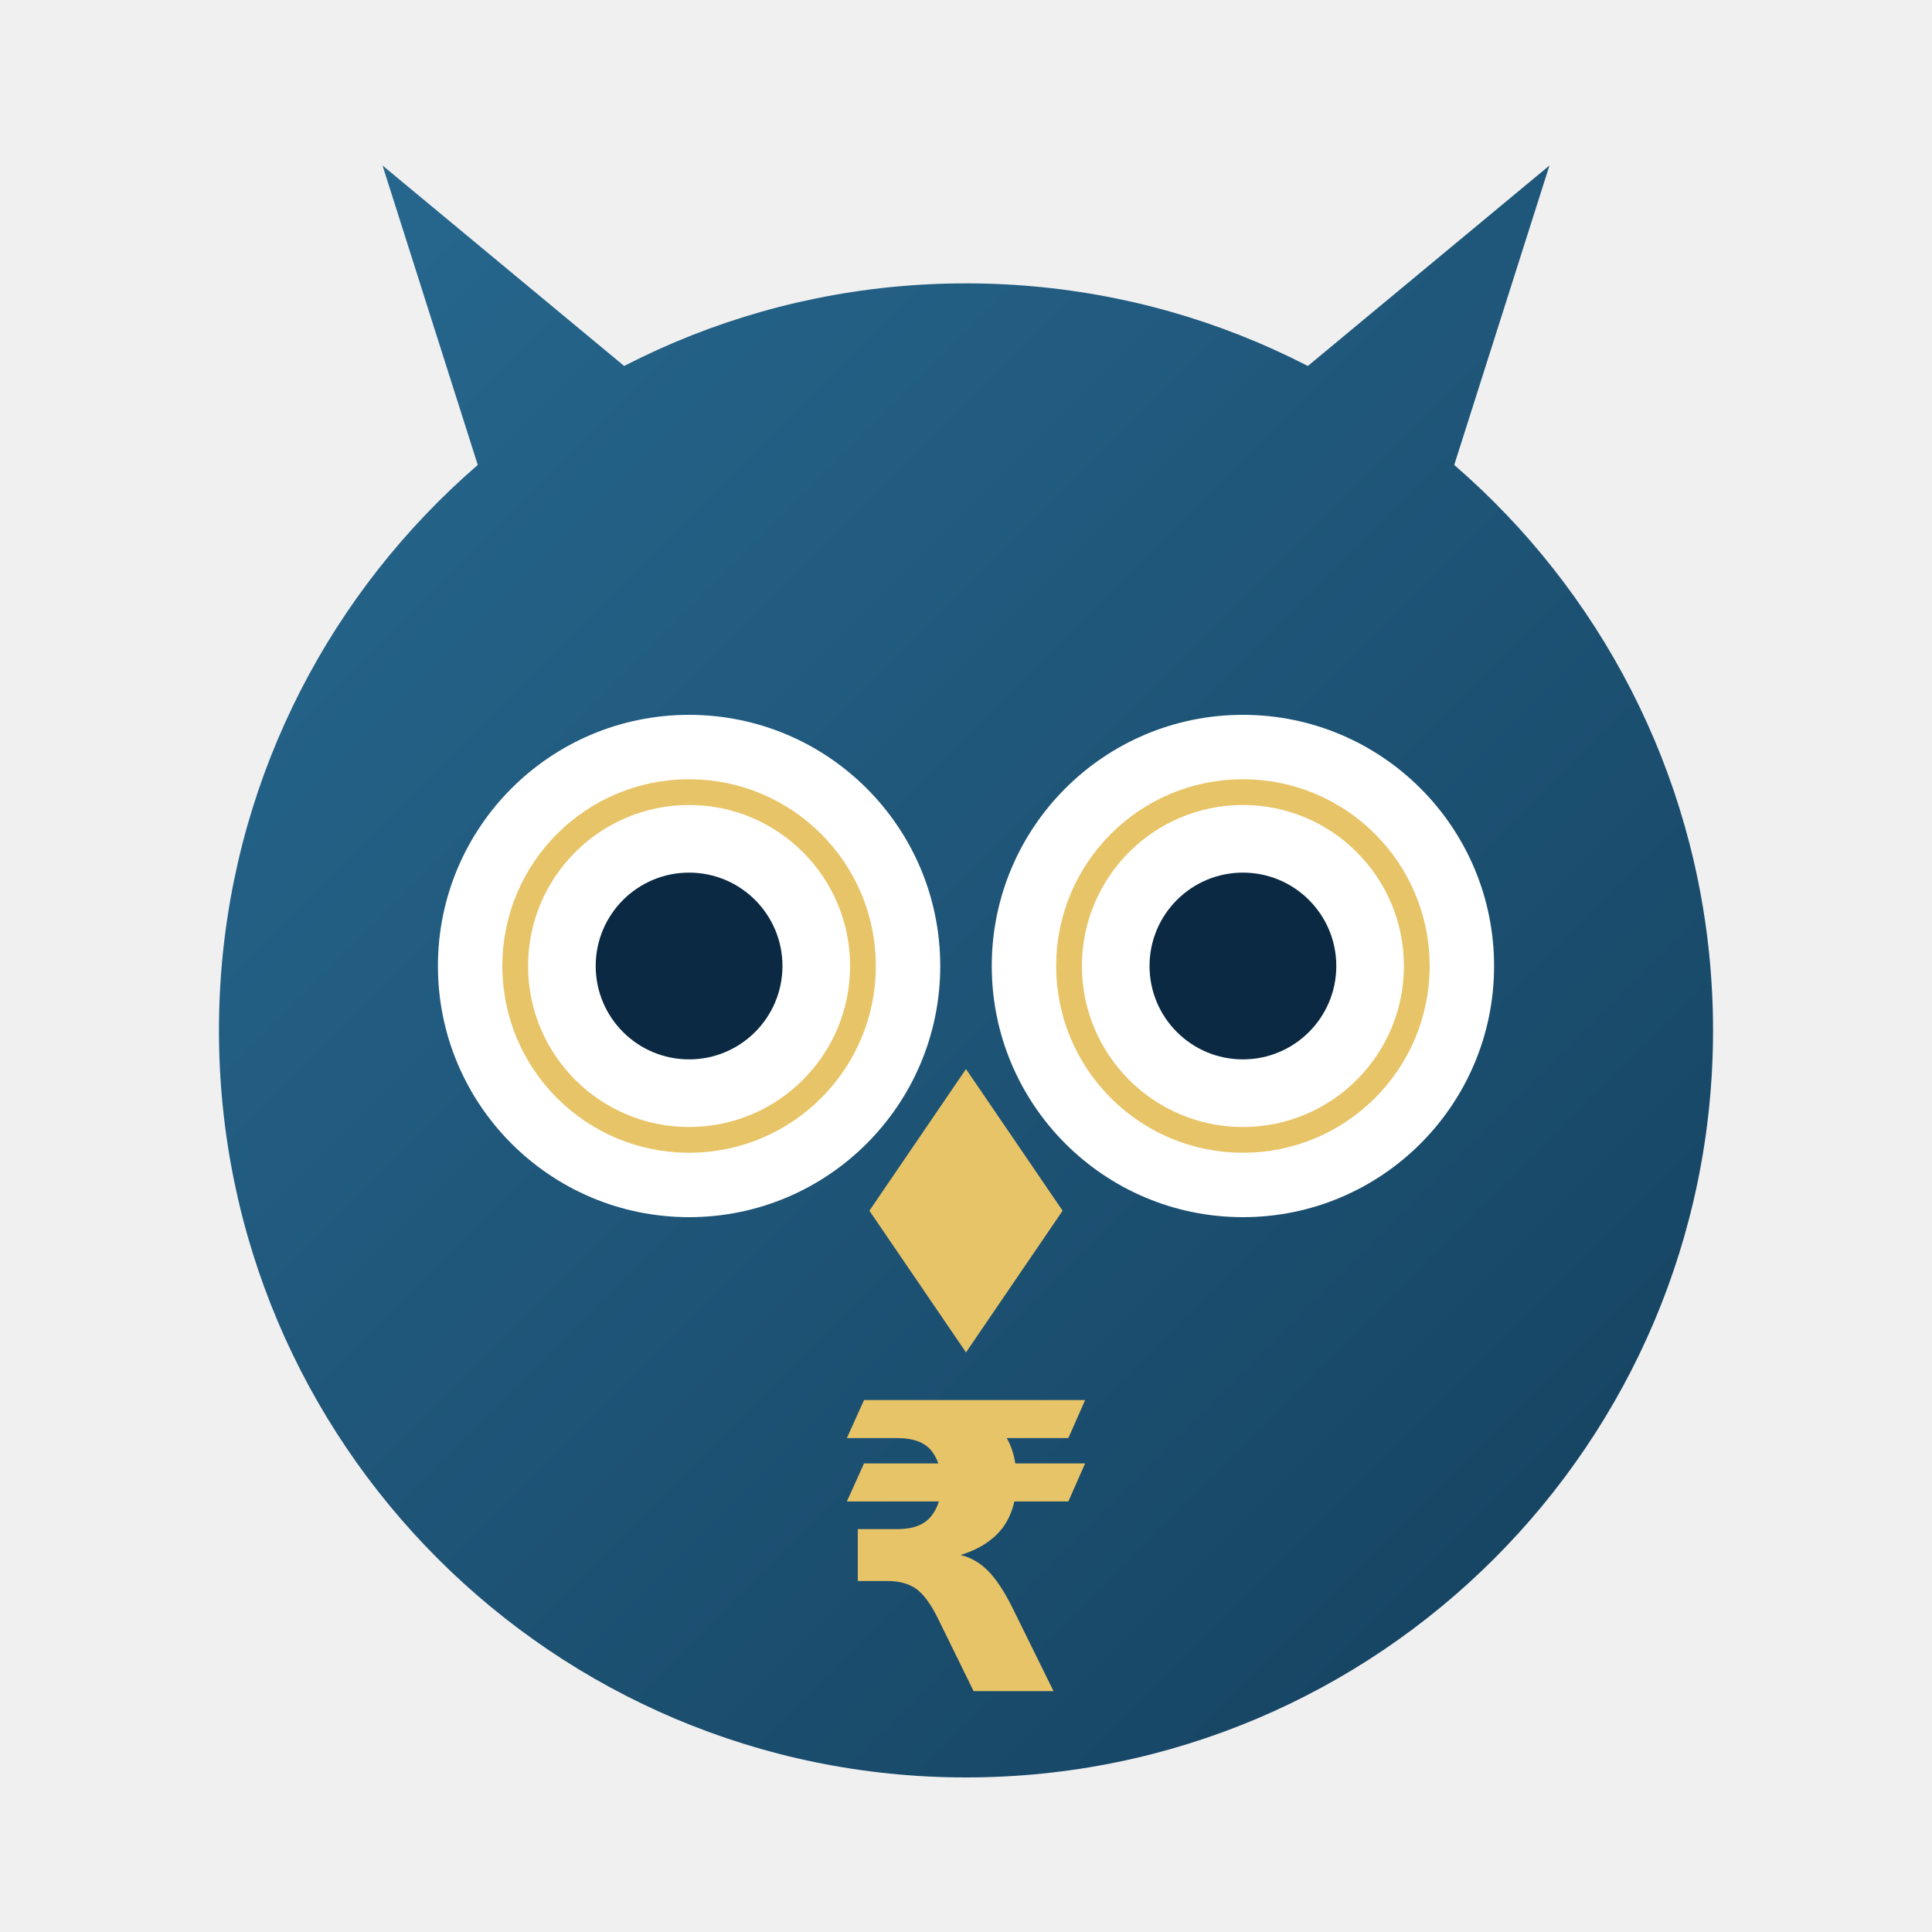
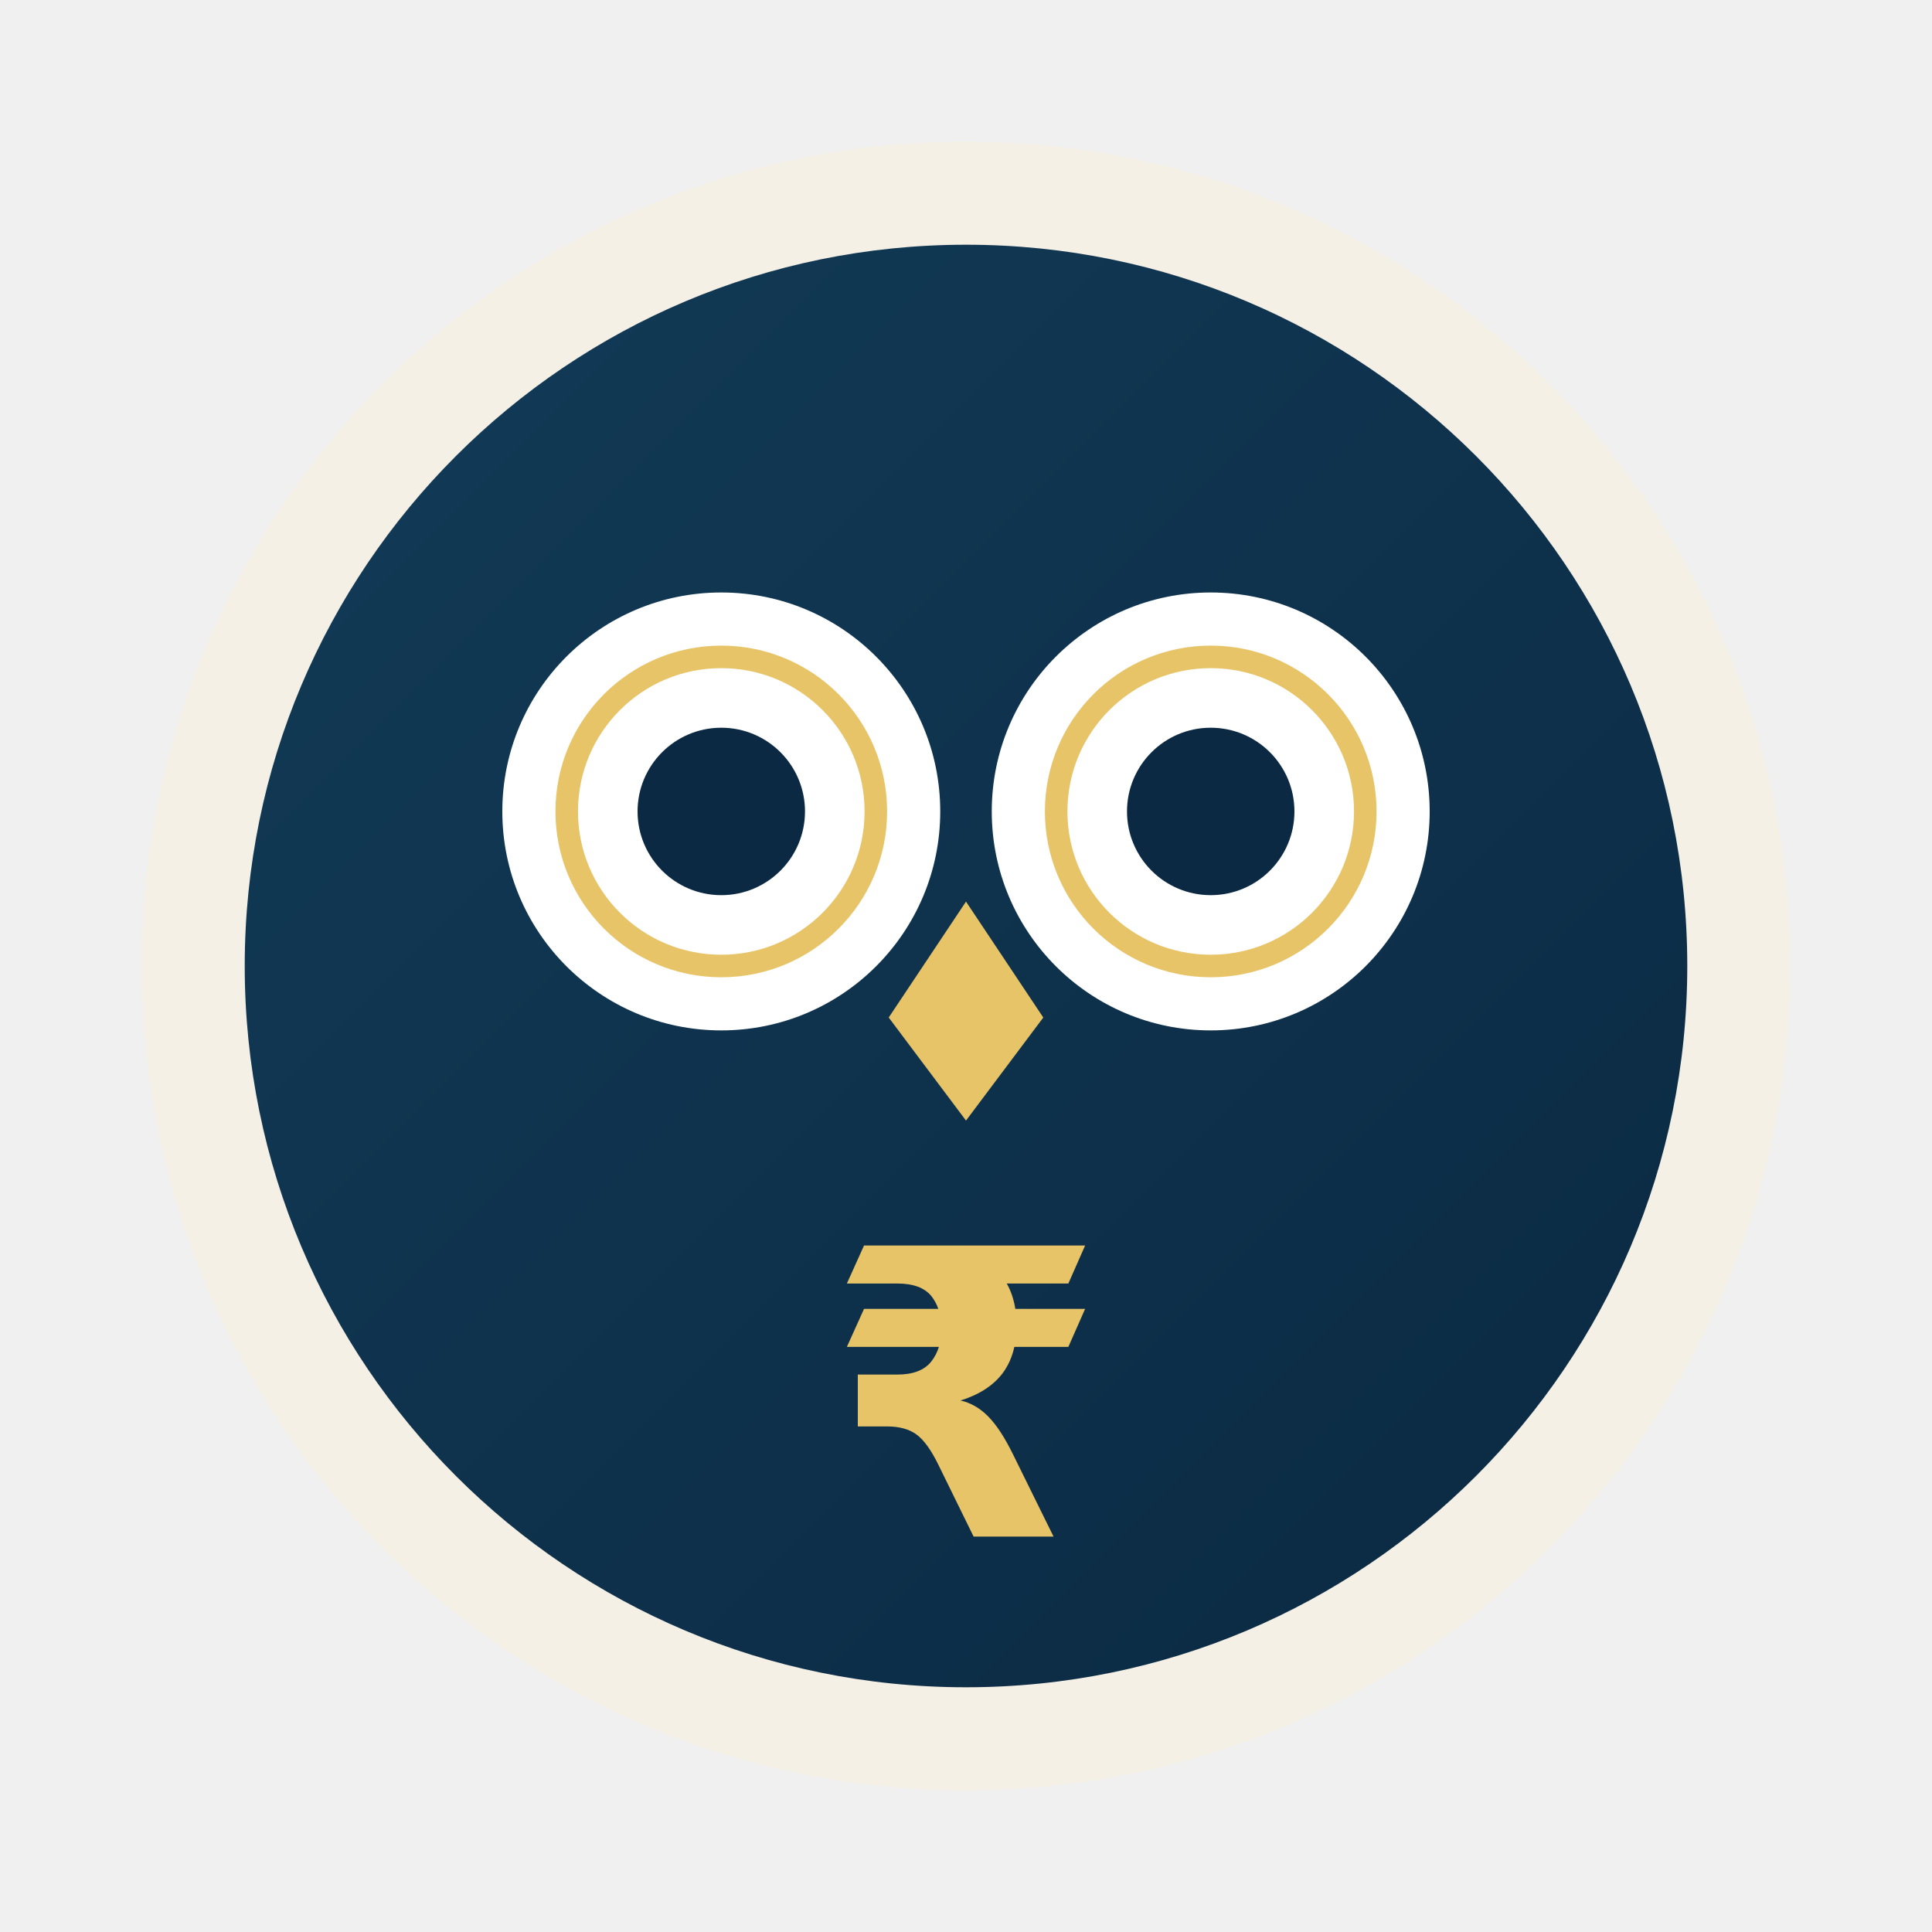
<svg xmlns="http://www.w3.org/2000/svg" viewBox="0 0 300 300" role="img" aria-label="The Finance Intelligence">
  <defs>
-     <linearGradient id="tfi-mark" gradientUnits="userSpaceOnUse" x1="0" y1="0" x2="300" y2="300">
-       <stop offset="0%" stop-color="#2A6E97" />
-       <stop offset="100%" stop-color="#123B57" />
+     <linearGradient id="tfi-mark" x1="0%" y1="0%" x2="100%" y2="100%">
+       <stop offset="0%" stop-color="#123B57" />
+       <stop offset="100%" stop-color="#0B2942" />
    </linearGradient>
  </defs>
-   <polygon points="59.4,25.7 114.0,71.0 80.9,93.3" fill="url(#tfi-mark)" />
-   <polygon points="240.6,25.7 186.0,71.0 219.1,93.3" fill="url(#tfi-mark)" />
-   <circle cx="150" cy="160" r="116" fill="url(#tfi-mark)" />
-   <circle cx="107" cy="150" r="39" fill="#FFFFFF" />
-   <circle cx="193" cy="150" r="39" fill="#FFFFFF" />
-   <circle cx="107" cy="150" r="27" fill="none" stroke="#E8C468" stroke-width="4" />
-   <circle cx="193" cy="150" r="27" fill="none" stroke="#E8C468" stroke-width="4" />
-   <circle cx="107" cy="150" r="14.5" fill="#0B2942" />
-   <circle cx="193" cy="150" r="14.5" fill="#0B2942" />
-   <polygon points="150,166 135,188 150,210 165,188" fill="#E8C468" />
-   <path fill="#E8C468" transform="translate(0,-8)" d="M139.344 231.304L131.503 231.304L134.167 225.401L168.497 225.401L165.894 231.304L156.327 231.304Q157.296 233 157.659 235.240L168.497 235.240L165.894 241.143L157.508 241.143Q156.993 243.474 155.691 245.230Q153.512 248.106 149.152 249.468Q151.544 250.013 153.451 251.951Q155.358 253.888 157.266 257.763L163.593 270.599L151.181 270.599L145.671 259.368Q144.006 255.977 142.295 254.736Q140.585 253.495 137.739 253.495L133.198 253.495L133.198 245.442L139.344 245.442Q143.007 245.442 144.611 243.414Q145.398 242.415 145.792 241.143L131.503 241.143L134.167 235.240L145.701 235.240Q145.308 234.120 144.611 233.242Q143.007 231.304 139.344 231.304" />
+   <circle cx="150" cy="150" r="128" fill="#F5F0E6" />
+   <g transform="translate(0,-32)">
+     <polygon points="80,95 118,132 62,128" fill="url(#tfi-mark)" />
+     <polygon points="220,95 182,132 238,128" fill="url(#tfi-mark)" />
+     <circle cx="150" cy="182" r="112" fill="url(#tfi-mark)" />
+     <circle cx="112" cy="158" r="34" fill="#FFFFFF" />
+     <circle cx="188" cy="158" r="34" fill="#FFFFFF" />
+     <circle cx="112" cy="158" r="24" fill="none" stroke="#E8C468" stroke-width="3.5" />
+     <circle cx="188" cy="158" r="24" fill="none" stroke="#E8C468" stroke-width="3.5" />
+     <circle cx="112" cy="158" r="13" fill="#0B2942" />
+     <circle cx="188" cy="158" r="13" fill="#0B2942" />
+     <polygon points="150,172 138,190 150,206 162,190" fill="#E8C468" />
+     <path fill="#E8C468" d="M139.344 231.304L131.503 231.304L134.167 225.401L168.497 225.401L165.894 231.304L156.327 231.304Q157.296 233 157.659 235.240L168.497 235.240L165.894 241.143L157.508 241.143Q156.993 243.474 155.691 245.230Q153.512 248.106 149.152 249.468Q151.544 250.013 153.451 251.951Q155.358 253.888 157.266 257.763L163.593 270.599L151.181 270.599L145.671 259.368Q144.006 255.977 142.295 254.736Q140.585 253.495 137.739 253.495L133.198 253.495L133.198 245.442L139.344 245.442Q143.007 245.442 144.611 243.414Q145.398 242.415 145.792 241.143L131.503 241.143L134.167 235.240L145.701 235.240Q145.308 234.120 144.611 233.242Q143.007 231.304 139.344 231.304" />
+   </g>
</svg>
